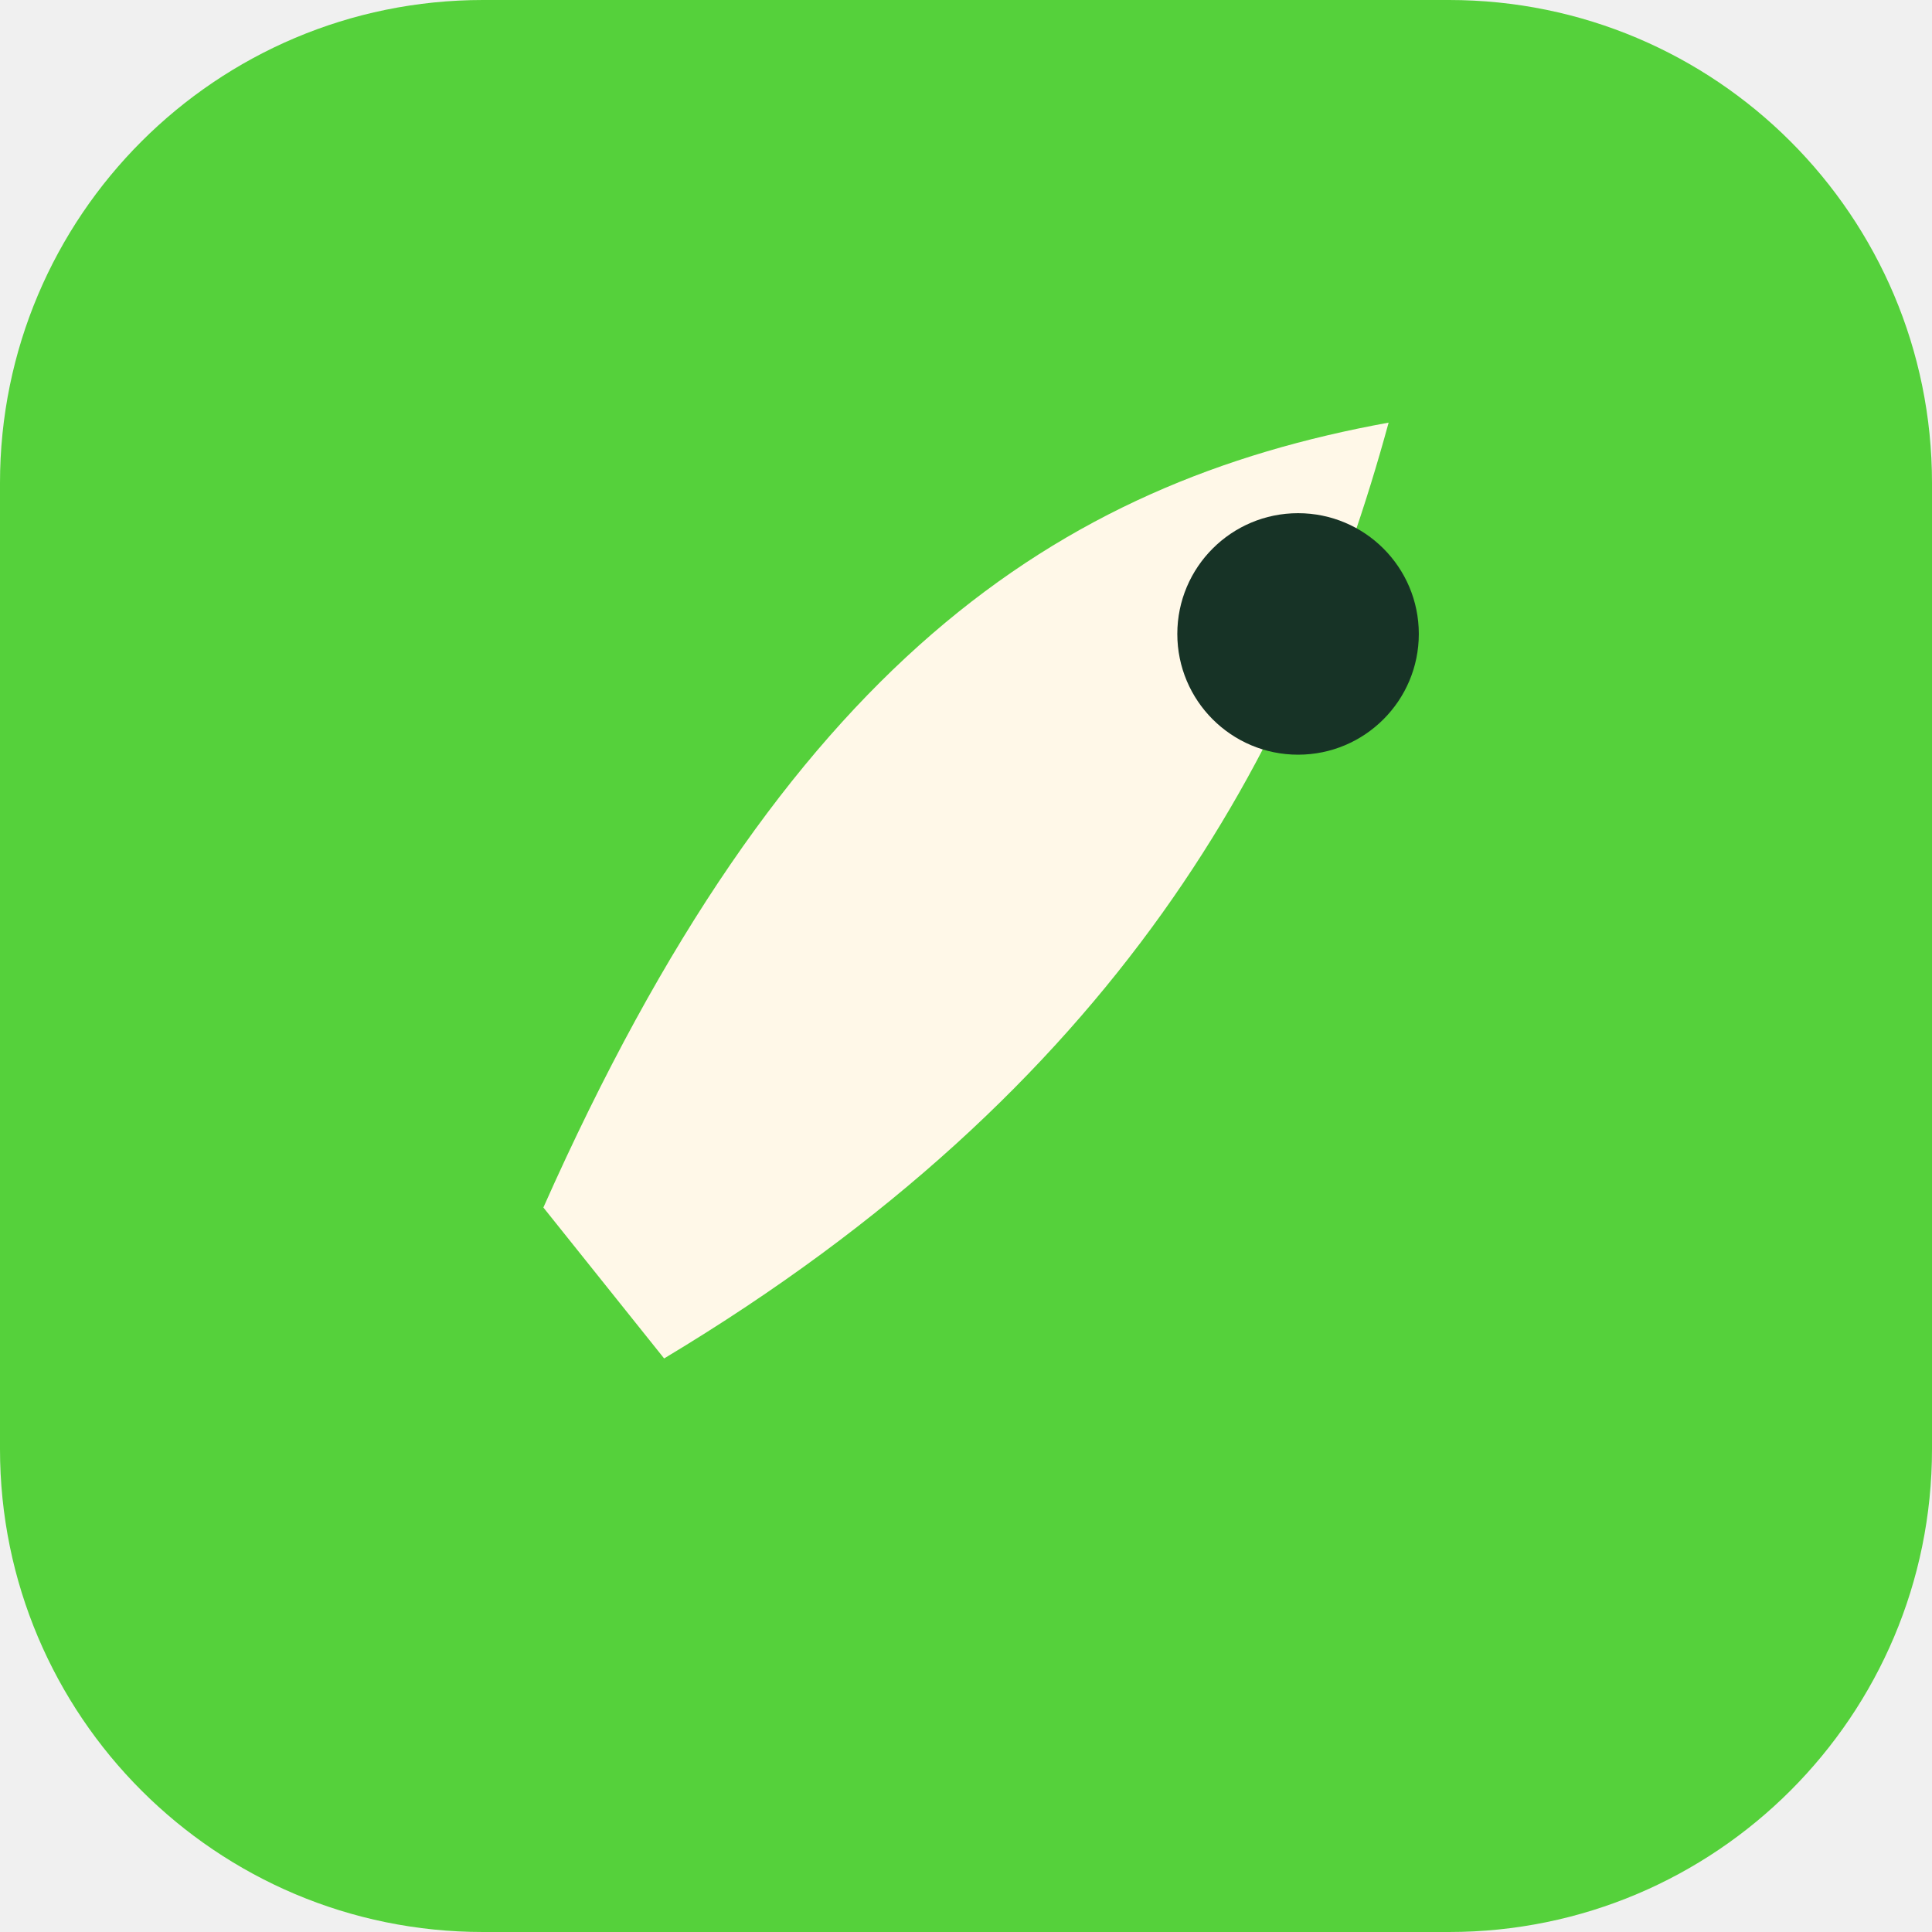
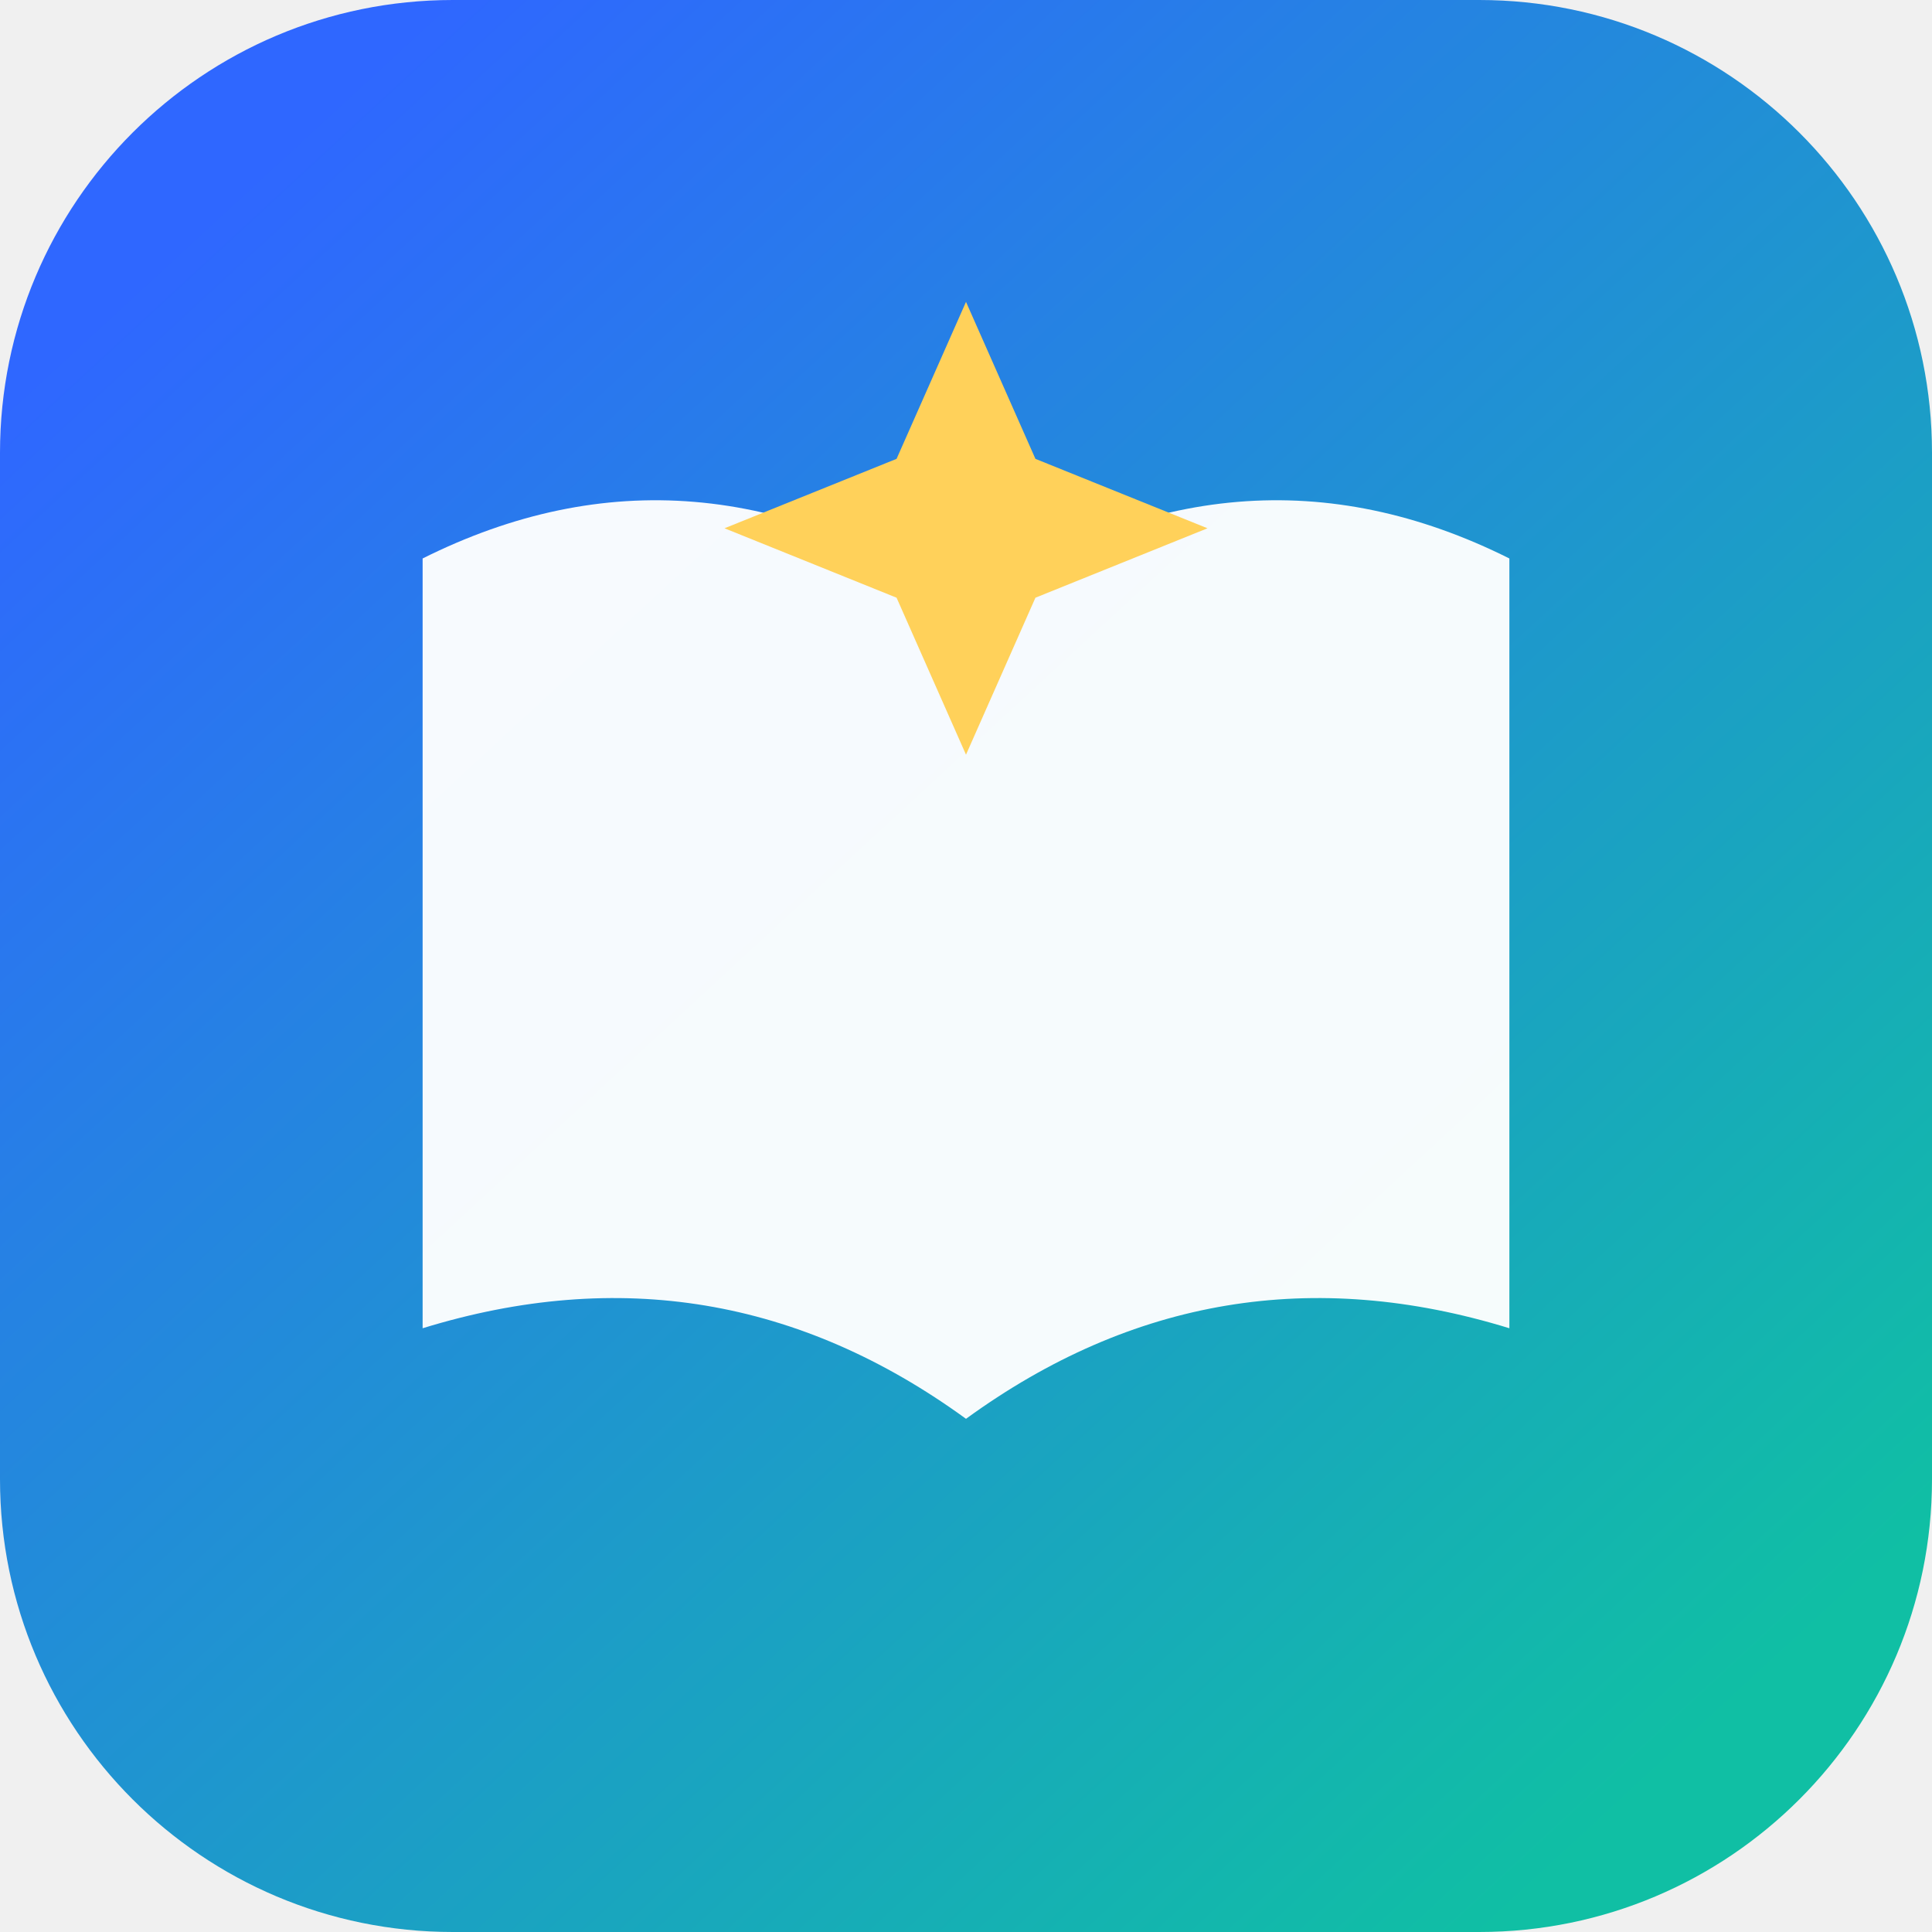
- <svg xmlns="http://www.w3.org/2000/svg" viewBox="0 0 64 64">
-   <rect width="64" height="64" rx="16" fill="#55d13b" />
-   <path d="M18 40c8-18 17-24 28-26-3 11-9 22-24 31l-4-5Z" fill="#fff8e8" />
-   <circle cx="43" cy="21" r="4" fill="#173326" />
+ <svg xmlns="http://www.w3.org/2000/svg" viewBox="0 0 64 64" role="img" aria-label="CSCAPilot">
+   <defs>
+     <linearGradient id="g" x1="8" y1="6" x2="56" y2="58" gradientUnits="userSpaceOnUse">
+       <stop stop-color="#2f67ff" />
+       <stop offset="1" stop-color="#10bfa4" />
+     </linearGradient>
+   </defs>
+   <rect width="64" height="64" rx="15" fill="url(#g)" />
+   <path d="M14 18.5C20 15.5 26 16 32 20v27c-5.5-4-11.5-5-18-3V18.5Zm36 0C44 15.5 38 16 32 20v27c5.5-4 11.5-5 18-3V18.5Z" fill="#fff" fill-opacity=".96" />
+   <path d="m32 10 2.3 5.2L40 17.5l-5.7 2.3L32 25l-2.3-5.2-5.7-2.3 5.7-2.3L32 10Z" fill="#ffd15a" />
</svg>
